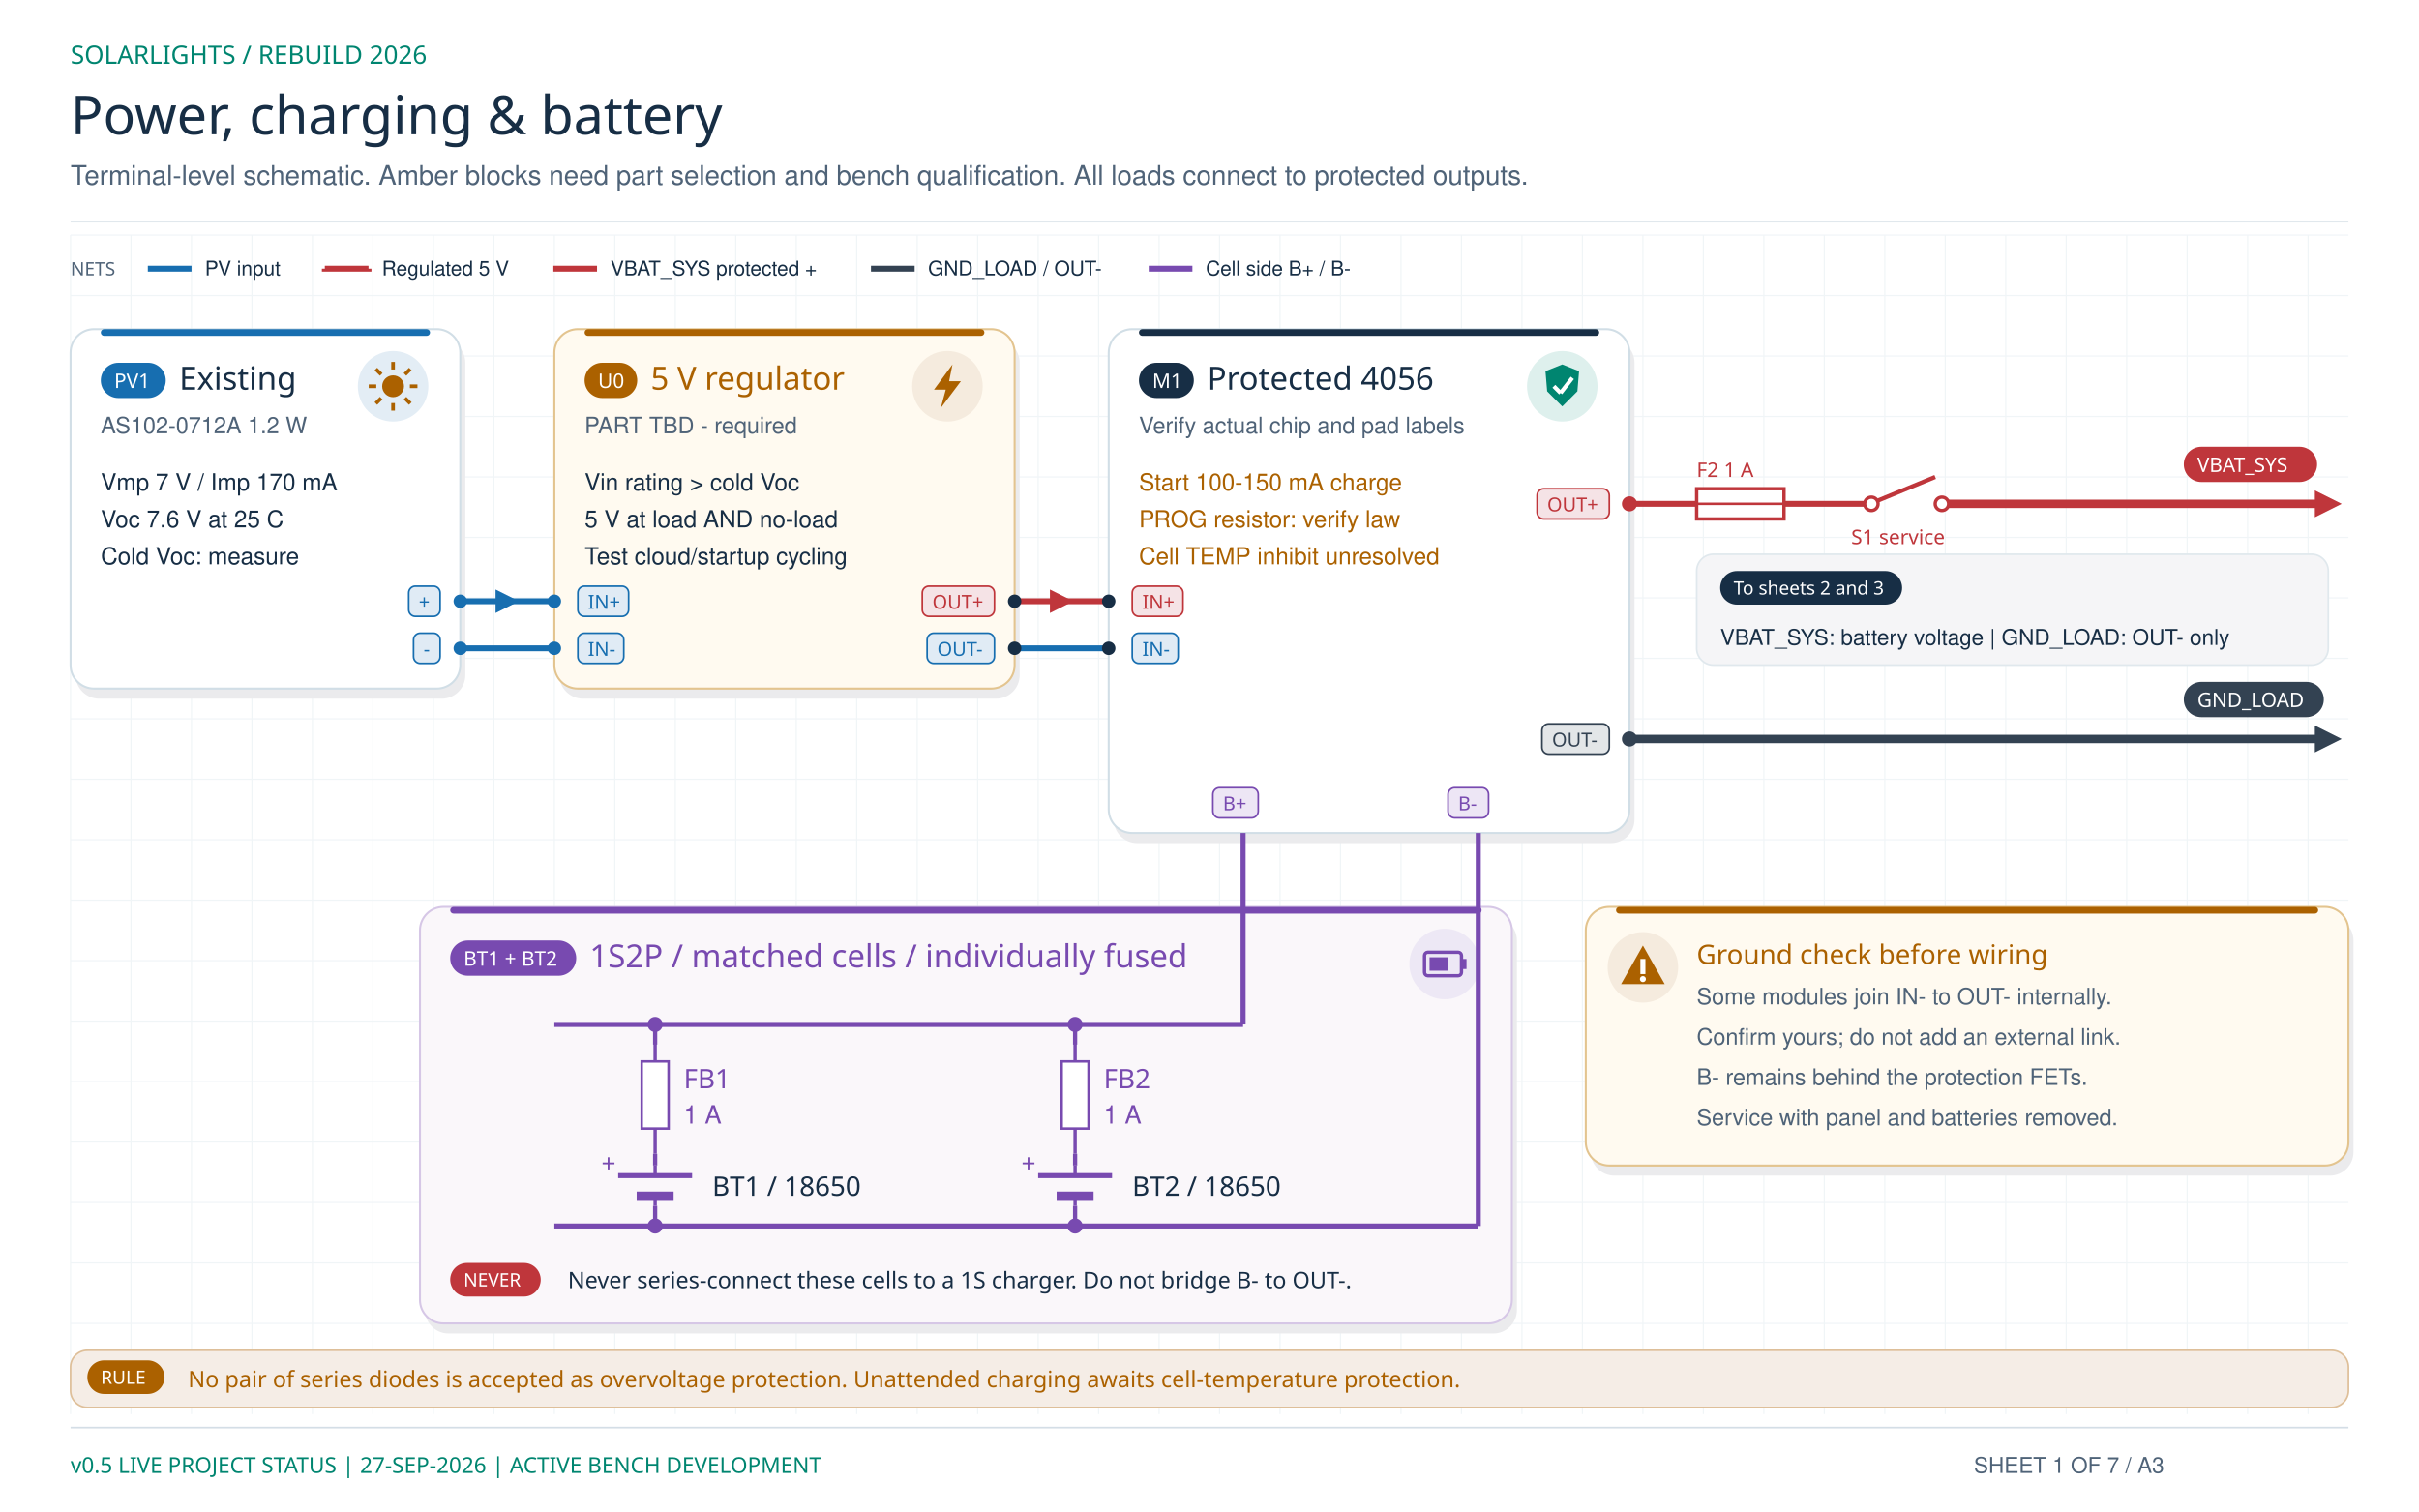
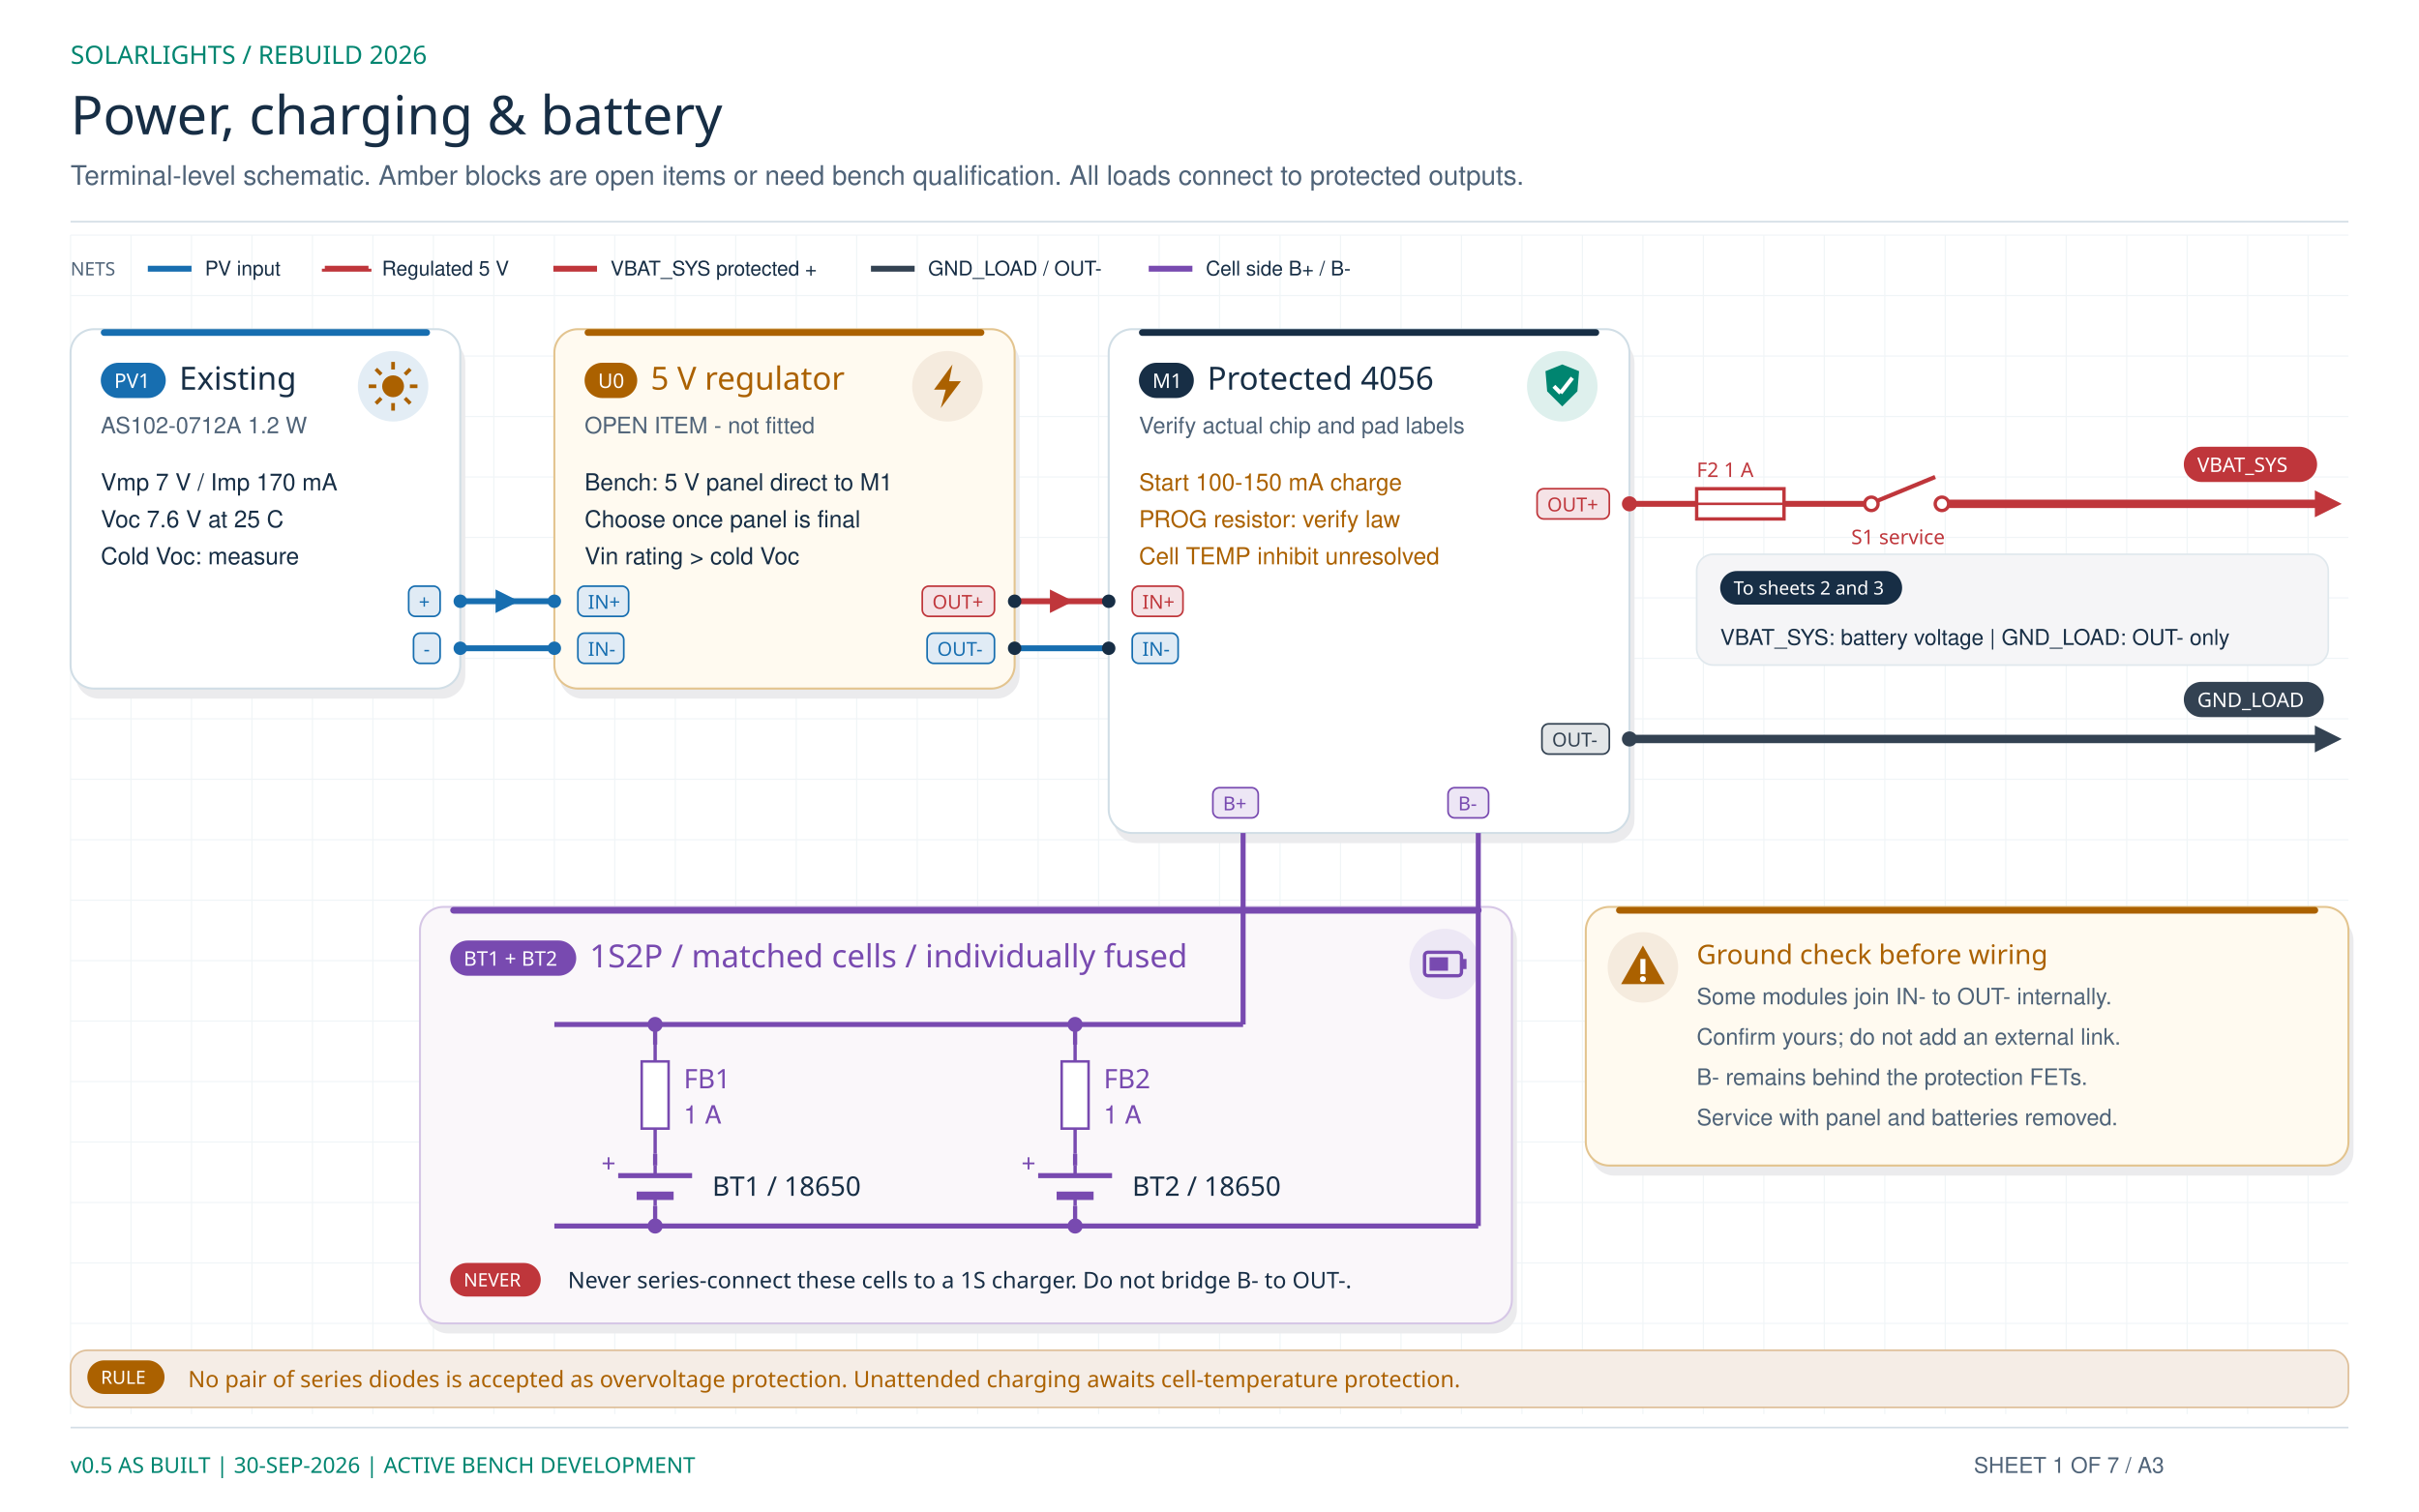
<svg xmlns="http://www.w3.org/2000/svg" width="1440" height="900" preserveAspectRatio="xMinYMin meet" viewBox="0 0 1440 900" version="1.0" fill-rule="evenodd">
  <clipPath id="clip">
    <rect x="0" y="0" width="1440" height="900" />
  </clipPath>
  <g id="group" transform="scale(1,-1) translate(0,-900)" style="clip-path: url(#clip)">
    <g transform="">
      <rect x="0" y="0" width="1440" height="900" style="stroke: rgb(100%,100%,100%); stroke-linecap: butt; stroke-width: 1.5; fill: rgb(100%,100%,100%); fill-rule: evenodd;" />
      <text x="42" y="862" style="font-family: Helvetica-Bold; font-size: 15px;fill: rgb(0%,52%,44%); stroke:none;" transform="translate(0,1724) scale(1,-1)">SOLARLIGHTS / REBUILD 2026</text>
      <text x="42" y="820" style="font-family: Helvetica-Bold; font-size: 32px;fill: rgb(9%,18%,27%); stroke:none;" transform="translate(0,1640) scale(1,-1)">Power, charging &amp; battery</text>
-       <text x="42" y="790" style="font-family: Helvetica; font-size: 16px;fill: rgb(31%,39%,47%); stroke:none;" transform="translate(0,1580) scale(1,-1)">Terminal-level schematic. Amber blocks need part selection and bench qualification. All loads connect to protected outputs.</text>
+       <text x="42" y="790" style="font-family: Helvetica; font-size: 16px;fill: rgb(31%,39%,47%); stroke:none;" transform="translate(0,1580) scale(1,-1)">Terminal-level schematic. Amber blocks are open items or need bench qualification. All loads connect to protected outputs.</text>
      <path d="M 42,768 L 1398,768 Z" style="stroke: rgb(83%,87%,90%); stroke-linecap: butt; stroke-width: 1;" />
      <path d="M 42,50 L 1398,50 Z" style="stroke: rgb(83%,87%,90%); stroke-linecap: butt; stroke-width: 1;" />
-       <text x="42" y="23" style="font-family: Helvetica-Bold; font-size: 13px;fill: rgb(0%,52%,44%); stroke:none;" transform="translate(0,46) scale(1,-1)">v0.5 LIVE PROJECT STATUS  |  27-SEP-2026  |  ACTIVE BENCH DEVELOPMENT</text>
+       <text x="42" y="23" style="font-family: Helvetica-Bold; font-size: 13px;fill: rgb(0%,52%,44%); stroke:none;" transform="translate(0,46) scale(1,-1)">v0.5 AS BUILT  |  30-SEP-2026  |  ACTIVE BENCH DEVELOPMENT</text>
      <text x="1175" y="23" style="font-family: Helvetica; font-size: 13px;fill: rgb(31%,39%,47%); stroke:none;" transform="translate(0,46) scale(1,-1)">SHEET 1 OF 7 / A3</text>
      <path d="M 42,760 L 42,58 Z" style="stroke: rgb(94%,96%,97%); stroke-linecap: butt; stroke-width: 0.7;" />
      <path d="M 78,760 L 78,58 Z" style="stroke: rgb(94%,96%,97%); stroke-linecap: butt; stroke-width: 0.7;" />
      <path d="M 114,760 L 114,58 Z" style="stroke: rgb(94%,96%,97%); stroke-linecap: butt; stroke-width: 0.7;" />
      <path d="M 150,760 L 150,58 Z" style="stroke: rgb(94%,96%,97%); stroke-linecap: butt; stroke-width: 0.7;" />
      <path d="M 186,760 L 186,58 Z" style="stroke: rgb(94%,96%,97%); stroke-linecap: butt; stroke-width: 0.7;" />
      <path d="M 222,760 L 222,58 Z" style="stroke: rgb(94%,96%,97%); stroke-linecap: butt; stroke-width: 0.7;" />
      <path d="M 258,760 L 258,58 Z" style="stroke: rgb(94%,96%,97%); stroke-linecap: butt; stroke-width: 0.7;" />
      <path d="M 294,760 L 294,58 Z" style="stroke: rgb(94%,96%,97%); stroke-linecap: butt; stroke-width: 0.7;" />
      <path d="M 330,760 L 330,58 Z" style="stroke: rgb(94%,96%,97%); stroke-linecap: butt; stroke-width: 0.7;" />
      <path d="M 366,760 L 366,58 Z" style="stroke: rgb(94%,96%,97%); stroke-linecap: butt; stroke-width: 0.7;" />
      <path d="M 402,760 L 402,58 Z" style="stroke: rgb(94%,96%,97%); stroke-linecap: butt; stroke-width: 0.7;" />
      <path d="M 438,760 L 438,58 Z" style="stroke: rgb(94%,96%,97%); stroke-linecap: butt; stroke-width: 0.7;" />
      <path d="M 474,760 L 474,58 Z" style="stroke: rgb(94%,96%,97%); stroke-linecap: butt; stroke-width: 0.7;" />
      <path d="M 510,760 L 510,58 Z" style="stroke: rgb(94%,96%,97%); stroke-linecap: butt; stroke-width: 0.7;" />
      <path d="M 546,760 L 546,58 Z" style="stroke: rgb(94%,96%,97%); stroke-linecap: butt; stroke-width: 0.7;" />
      <path d="M 582,760 L 582,58 Z" style="stroke: rgb(94%,96%,97%); stroke-linecap: butt; stroke-width: 0.7;" />
      <path d="M 618,760 L 618,58 Z" style="stroke: rgb(94%,96%,97%); stroke-linecap: butt; stroke-width: 0.7;" />
      <path d="M 654,760 L 654,58 Z" style="stroke: rgb(94%,96%,97%); stroke-linecap: butt; stroke-width: 0.7;" />
      <path d="M 690,760 L 690,58 Z" style="stroke: rgb(94%,96%,97%); stroke-linecap: butt; stroke-width: 0.7;" />
      <path d="M 726,760 L 726,58 Z" style="stroke: rgb(94%,96%,97%); stroke-linecap: butt; stroke-width: 0.7;" />
      <path d="M 762,760 L 762,58 Z" style="stroke: rgb(94%,96%,97%); stroke-linecap: butt; stroke-width: 0.7;" />
      <path d="M 798,760 L 798,58 Z" style="stroke: rgb(94%,96%,97%); stroke-linecap: butt; stroke-width: 0.7;" />
      <path d="M 834,760 L 834,58 Z" style="stroke: rgb(94%,96%,97%); stroke-linecap: butt; stroke-width: 0.7;" />
      <path d="M 870,760 L 870,58 Z" style="stroke: rgb(94%,96%,97%); stroke-linecap: butt; stroke-width: 0.7;" />
      <path d="M 906,760 L 906,58 Z" style="stroke: rgb(94%,96%,97%); stroke-linecap: butt; stroke-width: 0.7;" />
      <path d="M 942,760 L 942,58 Z" style="stroke: rgb(94%,96%,97%); stroke-linecap: butt; stroke-width: 0.7;" />
      <path d="M 978,760 L 978,58 Z" style="stroke: rgb(94%,96%,97%); stroke-linecap: butt; stroke-width: 0.7;" />
      <path d="M 1014,760 L 1014,58 Z" style="stroke: rgb(94%,96%,97%); stroke-linecap: butt; stroke-width: 0.7;" />
      <path d="M 1050,760 L 1050,58 Z" style="stroke: rgb(94%,96%,97%); stroke-linecap: butt; stroke-width: 0.7;" />
      <path d="M 1086,760 L 1086,58 Z" style="stroke: rgb(94%,96%,97%); stroke-linecap: butt; stroke-width: 0.7;" />
      <path d="M 1122,760 L 1122,58 Z" style="stroke: rgb(94%,96%,97%); stroke-linecap: butt; stroke-width: 0.7;" />
      <path d="M 1158,760 L 1158,58 Z" style="stroke: rgb(94%,96%,97%); stroke-linecap: butt; stroke-width: 0.7;" />
      <path d="M 1194,760 L 1194,58 Z" style="stroke: rgb(94%,96%,97%); stroke-linecap: butt; stroke-width: 0.7;" />
      <path d="M 1230,760 L 1230,58 Z" style="stroke: rgb(94%,96%,97%); stroke-linecap: butt; stroke-width: 0.7;" />
      <path d="M 1266,760 L 1266,58 Z" style="stroke: rgb(94%,96%,97%); stroke-linecap: butt; stroke-width: 0.7;" />
      <path d="M 1302,760 L 1302,58 Z" style="stroke: rgb(94%,96%,97%); stroke-linecap: butt; stroke-width: 0.7;" />
      <path d="M 1338,760 L 1338,58 Z" style="stroke: rgb(94%,96%,97%); stroke-linecap: butt; stroke-width: 0.7;" />
      <path d="M 1374,760 L 1374,58 Z" style="stroke: rgb(94%,96%,97%); stroke-linecap: butt; stroke-width: 0.7;" />
      <path d="M 42,760 L 1398,760 Z" style="stroke: rgb(94%,96%,97%); stroke-linecap: butt; stroke-width: 0.7;" />
      <path d="M 42,724 L 1398,724 Z" style="stroke: rgb(94%,96%,97%); stroke-linecap: butt; stroke-width: 0.7;" />
      <path d="M 42,688 L 1398,688 Z" style="stroke: rgb(94%,96%,97%); stroke-linecap: butt; stroke-width: 0.7;" />
      <path d="M 42,652 L 1398,652 Z" style="stroke: rgb(94%,96%,97%); stroke-linecap: butt; stroke-width: 0.7;" />
      <path d="M 42,616 L 1398,616 Z" style="stroke: rgb(94%,96%,97%); stroke-linecap: butt; stroke-width: 0.7;" />
      <path d="M 42,580 L 1398,580 Z" style="stroke: rgb(94%,96%,97%); stroke-linecap: butt; stroke-width: 0.7;" />
      <path d="M 42,544 L 1398,544 Z" style="stroke: rgb(94%,96%,97%); stroke-linecap: butt; stroke-width: 0.7;" />
      <path d="M 42,508 L 1398,508 Z" style="stroke: rgb(94%,96%,97%); stroke-linecap: butt; stroke-width: 0.7;" />
      <path d="M 42,472 L 1398,472 Z" style="stroke: rgb(94%,96%,97%); stroke-linecap: butt; stroke-width: 0.7;" />
      <path d="M 42,436 L 1398,436 Z" style="stroke: rgb(94%,96%,97%); stroke-linecap: butt; stroke-width: 0.7;" />
      <path d="M 42,400 L 1398,400 Z" style="stroke: rgb(94%,96%,97%); stroke-linecap: butt; stroke-width: 0.7;" />
      <path d="M 42,364 L 1398,364 Z" style="stroke: rgb(94%,96%,97%); stroke-linecap: butt; stroke-width: 0.7;" />
      <path d="M 42,328 L 1398,328 Z" style="stroke: rgb(94%,96%,97%); stroke-linecap: butt; stroke-width: 0.7;" />
      <path d="M 42,292 L 1398,292 Z" style="stroke: rgb(94%,96%,97%); stroke-linecap: butt; stroke-width: 0.7;" />
      <path d="M 42,256 L 1398,256 Z" style="stroke: rgb(94%,96%,97%); stroke-linecap: butt; stroke-width: 0.7;" />
      <path d="M 42,220 L 1398,220 Z" style="stroke: rgb(94%,96%,97%); stroke-linecap: butt; stroke-width: 0.7;" />
      <path d="M 42,184 L 1398,184 Z" style="stroke: rgb(94%,96%,97%); stroke-linecap: butt; stroke-width: 0.7;" />
      <path d="M 42,148 L 1398,148 Z" style="stroke: rgb(94%,96%,97%); stroke-linecap: butt; stroke-width: 0.7;" />
      <path d="M 42,112 L 1398,112 Z" style="stroke: rgb(94%,96%,97%); stroke-linecap: butt; stroke-width: 0.7;" />
      <path d="M 42,76 L 1398,76 Z" style="stroke: rgb(94%,96%,97%); stroke-linecap: butt; stroke-width: 0.7;" />
      <text x="42" y="736" style="font-family: Helvetica-Bold; font-size: 11px;fill: rgb(31%,39%,47%); stroke:none;" transform="translate(0,1472) scale(1,-1)">NETS</text>
      <path d="M 88,740 L 114,740 Z" style="stroke: rgb(9%,43%,69%); stroke-linecap: butt; stroke-width: 3.5;" />
      <text x="122" y="736" style="font-family: Helvetica; font-size: 12px;fill: rgb(9%,18%,27%); stroke:none;" transform="translate(0,1472) scale(1,-1)">PV input</text>
      <path d="M 193.36,740 L 219.36,740 Z" style="stroke: rgb(75%,21%,23%); stroke-linecap: butt; stroke-width: 3.5; stroke-dasharray: 6, 4;" />
      <text x="227.36" y="736" style="font-family: Helvetica; font-size: 12px;fill: rgb(9%,18%,27%); stroke:none;" transform="translate(0,1472) scale(1,-1)">Regulated 5 V</text>
      <path d="M 329.404,740 L 355.404,740 Z" style="stroke: rgb(75%,21%,23%); stroke-linecap: butt; stroke-width: 3.5;" />
      <text x="363.404" y="736" style="font-family: Helvetica; font-size: 12px;fill: rgb(9%,18%,27%); stroke:none;" transform="translate(0,1472) scale(1,-1)">VBAT_SYS  protected +</text>
      <path d="M 518.476,740 L 544.476,740 Z" style="stroke: rgb(20%,26%,32%); stroke-linecap: butt; stroke-width: 3.5;" />
      <text x="552.476" y="736" style="font-family: Helvetica; font-size: 12px;fill: rgb(9%,18%,27%); stroke:none;" transform="translate(0,1472) scale(1,-1)">GND_LOAD / OUT-</text>
      <path d="M 683.824,740 L 709.824,740 Z" style="stroke: rgb(47%,29%,69%); stroke-linecap: butt; stroke-width: 3.5;" />
      <text x="717.824" y="736" style="font-family: Helvetica; font-size: 12px;fill: rgb(9%,18%,27%); stroke:none;" transform="translate(0,1472) scale(1,-1)">Cell side  B+ / B-</text>
      <rect x="45" y="484" width="232" height="214" rx="14" ry="14" style="stroke: none; stroke-linecap: butt; stroke-width: 2; fill: rgb(92%,92%,93%); fill-rule: evenodd;" />
      <rect x="42" y="490" width="232" height="214" rx="14" ry="14" style="stroke: rgb(82%,87%,90%); stroke-linecap: butt; stroke-width: 1.2; fill: rgb(100%,100%,100%); fill-rule: evenodd;" />
      <rect x="60" y="700" width="196" height="4" rx="2" ry="2" style="stroke: none; stroke-linecap: butt; stroke-width: 2; fill: rgb(9%,43%,69%); fill-rule: evenodd;" />
      <rect x="60" y="663" width="38.68" height="21" rx="10.5" ry="10.5" style="stroke: none; stroke-linecap: butt; stroke-width: 2; fill: rgb(9%,43%,69%); fill-rule: evenodd;" />
      <text x="68" y="669" style="font-family: Helvetica-Bold; font-size: 12px;fill: rgb(100%,100%,100%); stroke:none;" transform="translate(0,1338) scale(1,-1)">PV1</text>
      <text x="106.68" y="668" style="font-family: Helvetica-Bold; font-size: 19px;fill: rgb(9%,18%,27%); stroke:none;" transform="translate(0,1336) scale(1,-1)">Existing</text>
      <text x="60" y="642" style="font-family: Helvetica; font-size: 13.5px;fill: rgb(31%,39%,47%); stroke:none;" transform="translate(0,1284) scale(1,-1)">AS102-0712A 1.2 W</text>
      <circle cx="234" cy="670" r="21" style="stroke: none; stroke-linecap: butt; stroke-width: 1.5; fill: rgb(89%,93%,96%); fill-rule: evenodd;" />
      <circle cx="234" cy="670" r="6.5" style="stroke: none; stroke-linecap: butt; stroke-width: 1.5; fill: rgb(67%,38%,0%); fill-rule: evenodd;" />
      <path d="M 244,670 L 248.5,670 Z" style="stroke: rgb(67%,38%,0%); stroke-linecap: butt; stroke-width: 2.2;" />
      <path d="M 241.071,662.929 L 244.253,659.747 Z" style="stroke: rgb(67%,38%,0%); stroke-linecap: butt; stroke-width: 2.2;" />
      <path d="M 234,660 L 234,655.5 Z" style="stroke: rgb(67%,38%,0%); stroke-linecap: butt; stroke-width: 2.2;" />
      <path d="M 226.929,662.929 L 223.747,659.747 Z" style="stroke: rgb(67%,38%,0%); stroke-linecap: butt; stroke-width: 2.2;" />
      <path d="M 224,670 L 219.5,670 Z" style="stroke: rgb(67%,38%,0%); stroke-linecap: butt; stroke-width: 2.2;" />
      <path d="M 226.929,677.071 L 223.747,680.253 Z" style="stroke: rgb(67%,38%,0%); stroke-linecap: butt; stroke-width: 2.2;" />
      <path d="M 234,680 L 234,684.5 Z" style="stroke: rgb(67%,38%,0%); stroke-linecap: butt; stroke-width: 2.2;" />
      <path d="M 241.071,677.071 L 244.253,680.253 Z" style="stroke: rgb(67%,38%,0%); stroke-linecap: butt; stroke-width: 2.2;" />
      <text x="60" y="608" style="font-family: Helvetica; font-size: 14px;fill: rgb(9%,18%,27%); stroke:none;" transform="translate(0,1216) scale(1,-1)">Vmp 7 V / Imp 170 mA</text>
      <text x="60" y="586" style="font-family: Helvetica; font-size: 14px;fill: rgb(9%,18%,27%); stroke:none;" transform="translate(0,1172) scale(1,-1)">Voc 7.6 V at 25 C</text>
      <text x="60" y="564" style="font-family: Helvetica; font-size: 14px;fill: rgb(9%,18%,27%); stroke:none;" transform="translate(0,1128) scale(1,-1)">Cold Voc: measure</text>
      <rect x="243.284" y="533" width="18.716" height="18" rx="4" ry="4" style="stroke: rgb(9%,43%,69%); stroke-linecap: butt; stroke-width: 1; fill: rgb(88%,92%,96%); fill-rule: evenodd;" />
      <text x="249.284" y="537.5" style="font-family: Helvetica-Bold; font-size: 11.5px;fill: rgb(9%,43%,69%); stroke:none;" transform="translate(0,1075) scale(1,-1)">+</text>
      <rect x="246.171" y="505" width="15.829" height="18" rx="4" ry="4" style="stroke: rgb(9%,43%,69%); stroke-linecap: butt; stroke-width: 1; fill: rgb(88%,92%,96%); fill-rule: evenodd;" />
      <text x="252.171" y="509.5" style="font-family: Helvetica-Bold; font-size: 11.5px;fill: rgb(9%,43%,69%); stroke:none;" transform="translate(0,1019) scale(1,-1)">-</text>
      <rect x="333" y="484" width="274" height="214" rx="14" ry="14" style="stroke: none; stroke-linecap: butt; stroke-width: 2; fill: rgb(92%,92%,93%); fill-rule: evenodd;" />
      <rect x="330" y="490" width="274" height="214" rx="14" ry="14" style="stroke: rgb(89%,77%,56%); stroke-linecap: butt; stroke-width: 1.2; fill: rgb(100%,98%,94%); fill-rule: evenodd;" />
      <rect x="348" y="700" width="238" height="4" rx="2" ry="2" style="stroke: none; stroke-linecap: butt; stroke-width: 2; fill: rgb(67%,38%,0%); fill-rule: evenodd;" />
      <rect x="348" y="663" width="31.336" height="21" rx="10.5" ry="10.5" style="stroke: none; stroke-linecap: butt; stroke-width: 2; fill: rgb(67%,38%,0%); fill-rule: evenodd;" />
      <text x="356" y="669" style="font-family: Helvetica-Bold; font-size: 12px;fill: rgb(100%,100%,100%); stroke:none;" transform="translate(0,1338) scale(1,-1)">U0</text>
      <text x="387.336" y="668" style="font-family: Helvetica-Bold; font-size: 19px;fill: rgb(67%,38%,0%); stroke:none;" transform="translate(0,1336) scale(1,-1)">5 V regulator</text>
-       <text x="348" y="642" style="font-family: Helvetica; font-size: 13.5px;fill: rgb(31%,39%,47%); stroke:none;" transform="translate(0,1284) scale(1,-1)">PART TBD - required</text>
+       <text x="348" y="642" style="font-family: Helvetica; font-size: 13.5px;fill: rgb(31%,39%,47%); stroke:none;" transform="translate(0,1284) scale(1,-1)">OPEN ITEM - not fitted</text>
      <circle cx="564" cy="670" r="21" style="stroke: none; stroke-linecap: butt; stroke-width: 1.5; fill: rgb(96%,92%,87%); fill-rule: evenodd;" />
      <polygon points="567 683, 556 668, 563 668, 560 657, 572 673, 565 673" style="stroke: none; stroke-linecap: butt; stroke-width: 1.5; fill: rgb(67%,38%,0%); fill-rule: evenodd;" />
-       <text x="348" y="608" style="font-family: Helvetica; font-size: 14px;fill: rgb(9%,18%,27%); stroke:none;" transform="translate(0,1216) scale(1,-1)">Vin rating &gt; cold Voc</text>
-       <text x="348" y="586" style="font-family: Helvetica; font-size: 14px;fill: rgb(9%,18%,27%); stroke:none;" transform="translate(0,1172) scale(1,-1)">5 V at load AND no-load</text>
-       <text x="348" y="564" style="font-family: Helvetica; font-size: 14px;fill: rgb(9%,18%,27%); stroke:none;" transform="translate(0,1128) scale(1,-1)">Test cloud/startup cycling</text>
+       <text x="348" y="608" style="font-family: Helvetica; font-size: 14px;fill: rgb(9%,18%,27%); stroke:none;" transform="translate(0,1216) scale(1,-1)">Bench: 5 V panel direct to M1</text>
+       <text x="348" y="586" style="font-family: Helvetica; font-size: 14px;fill: rgb(9%,18%,27%); stroke:none;" transform="translate(0,1172) scale(1,-1)">Choose once panel is final</text>
+       <text x="348" y="564" style="font-family: Helvetica; font-size: 14px;fill: rgb(9%,18%,27%); stroke:none;" transform="translate(0,1128) scale(1,-1)">Vin rating &gt; cold Voc</text>
      <rect x="344" y="533" width="30.216" height="18" rx="4" ry="4" style="stroke: rgb(9%,43%,69%); stroke-linecap: butt; stroke-width: 1; fill: rgb(88%,92%,96%); fill-rule: evenodd;" />
      <text x="350" y="537.5" style="font-family: Helvetica-Bold; font-size: 11.5px;fill: rgb(9%,43%,69%); stroke:none;" transform="translate(0,1075) scale(1,-1)">IN+</text>
      <rect x="344" y="505" width="27.329" height="18" rx="4" ry="4" style="stroke: rgb(9%,43%,69%); stroke-linecap: butt; stroke-width: 1; fill: rgb(88%,92%,96%); fill-rule: evenodd;" />
      <text x="350" y="509.5" style="font-family: Helvetica-Bold; font-size: 11.5px;fill: rgb(9%,43%,69%); stroke:none;" transform="translate(0,1019) scale(1,-1)">IN-</text>
      <rect x="549.008" y="533" width="42.992" height="18" rx="4" ry="4" style="stroke: rgb(75%,21%,23%); stroke-linecap: butt; stroke-width: 1; fill: rgb(96%,89%,90%); fill-rule: evenodd;" />
      <text x="555.008" y="537.5" style="font-family: Helvetica-Bold; font-size: 11.5px;fill: rgb(75%,21%,23%); stroke:none;" transform="translate(0,1075) scale(1,-1)">OUT+</text>
      <rect x="551.894" y="505" width="40.106" height="18" rx="4" ry="4" style="stroke: rgb(9%,43%,69%); stroke-linecap: butt; stroke-width: 1; fill: rgb(88%,92%,96%); fill-rule: evenodd;" />
      <text x="557.894" y="509.5" style="font-family: Helvetica-Bold; font-size: 11.5px;fill: rgb(9%,43%,69%); stroke:none;" transform="translate(0,1019) scale(1,-1)">OUT-</text>
      <rect x="663" y="398" width="310" height="300" rx="14" ry="14" style="stroke: none; stroke-linecap: butt; stroke-width: 2; fill: rgb(92%,92%,93%); fill-rule: evenodd;" />
      <rect x="660" y="404" width="310" height="300" rx="14" ry="14" style="stroke: rgb(82%,87%,90%); stroke-linecap: butt; stroke-width: 1.2; fill: rgb(100%,100%,100%); fill-rule: evenodd;" />
      <rect x="678" y="700" width="274" height="4" rx="2" ry="2" style="stroke: none; stroke-linecap: butt; stroke-width: 2; fill: rgb(9%,18%,27%); fill-rule: evenodd;" />
      <rect x="678" y="663" width="32.668" height="21" rx="10.5" ry="10.5" style="stroke: none; stroke-linecap: butt; stroke-width: 2; fill: rgb(9%,18%,27%); fill-rule: evenodd;" />
      <text x="686" y="669" style="font-family: Helvetica-Bold; font-size: 12px;fill: rgb(100%,100%,100%); stroke:none;" transform="translate(0,1338) scale(1,-1)">M1</text>
      <text x="718.668" y="668" style="font-family: Helvetica-Bold; font-size: 19px;fill: rgb(9%,18%,27%); stroke:none;" transform="translate(0,1336) scale(1,-1)">Protected 4056</text>
      <text x="678" y="642" style="font-family: Helvetica; font-size: 13.5px;fill: rgb(31%,39%,47%); stroke:none;" transform="translate(0,1284) scale(1,-1)">Verify actual chip and pad labels</text>
      <circle cx="930" cy="670" r="21" style="stroke: none; stroke-linecap: butt; stroke-width: 1.5; fill: rgb(87%,94%,93%); fill-rule: evenodd;" />
      <polygon points="930 683, 940 679, 939 667, 930 658, 921 667, 920 679" style="stroke: none; stroke-linecap: butt; stroke-width: 1.5; fill: rgb(0%,52%,44%); fill-rule: evenodd;" />
      <path d="M 925,670 L 929,666 Z" style="stroke: rgb(100%,100%,100%); stroke-linecap: butt; stroke-width: 2.4;" />
      <path d="M 929,666 L 936,675 Z" style="stroke: rgb(100%,100%,100%); stroke-linecap: butt; stroke-width: 2.4;" />
      <text x="678" y="608" style="font-family: Helvetica; font-size: 14px;fill: rgb(67%,38%,0%); stroke:none;" transform="translate(0,1216) scale(1,-1)">Start 100-150 mA charge</text>
      <text x="678" y="586" style="font-family: Helvetica; font-size: 14px;fill: rgb(67%,38%,0%); stroke:none;" transform="translate(0,1172) scale(1,-1)">PROG resistor: verify law</text>
      <text x="678" y="564" style="font-family: Helvetica; font-size: 14px;fill: rgb(67%,38%,0%); stroke:none;" transform="translate(0,1128) scale(1,-1)">Cell TEMP inhibit unresolved</text>
      <rect x="674" y="533" width="30.216" height="18" rx="4" ry="4" style="stroke: rgb(75%,21%,23%); stroke-linecap: butt; stroke-width: 1; fill: rgb(96%,89%,90%); fill-rule: evenodd;" />
      <text x="680" y="537.5" style="font-family: Helvetica-Bold; font-size: 11.5px;fill: rgb(75%,21%,23%); stroke:none;" transform="translate(0,1075) scale(1,-1)">IN+</text>
      <rect x="674" y="505" width="27.33" height="18" rx="4" ry="4" style="stroke: rgb(9%,43%,69%); stroke-linecap: butt; stroke-width: 1; fill: rgb(88%,92%,96%); fill-rule: evenodd;" />
      <text x="680" y="509.5" style="font-family: Helvetica-Bold; font-size: 11.5px;fill: rgb(9%,43%,69%); stroke:none;" transform="translate(0,1019) scale(1,-1)">IN-</text>
      <rect x="915.008" y="591" width="42.992" height="18" rx="4" ry="4" style="stroke: rgb(75%,21%,23%); stroke-linecap: butt; stroke-width: 1; fill: rgb(96%,89%,90%); fill-rule: evenodd;" />
      <text x="921.008" y="595.5" style="font-family: Helvetica-Bold; font-size: 11.5px;fill: rgb(75%,21%,23%); stroke:none;" transform="translate(0,1191) scale(1,-1)">OUT+</text>
      <rect x="917.894" y="451" width="40.106" height="18" rx="4" ry="4" style="stroke: rgb(20%,26%,32%); stroke-linecap: butt; stroke-width: 1; fill: rgb(89%,90%,91%); fill-rule: evenodd;" />
      <text x="923.894" y="455.5" style="font-family: Helvetica-Bold; font-size: 11.5px;fill: rgb(20%,26%,32%); stroke:none;" transform="translate(0,911) scale(1,-1)">OUT-</text>
      <rect x="722" y="413" width="27.019" height="18" rx="4" ry="4" style="stroke: rgb(47%,29%,69%); stroke-linecap: butt; stroke-width: 1; fill: rgb(93%,90%,96%); fill-rule: evenodd;" />
      <text x="728" y="417.5" style="font-family: Helvetica-Bold; font-size: 11.5px;fill: rgb(47%,29%,69%); stroke:none;" transform="translate(0,835) scale(1,-1)">B+</text>
      <rect x="862" y="413" width="24.133" height="18" rx="4" ry="4" style="stroke: rgb(47%,29%,69%); stroke-linecap: butt; stroke-width: 1; fill: rgb(93%,90%,96%); fill-rule: evenodd;" />
      <text x="868" y="417.5" style="font-family: Helvetica-Bold; font-size: 11.5px;fill: rgb(47%,29%,69%); stroke:none;" transform="translate(0,835) scale(1,-1)">B-</text>
      <path d="M 274,542 L 330,542 Z" style="stroke: rgb(9%,43%,69%); stroke-linecap: butt; stroke-width: 3.5;" />
      <circle cx="274" cy="542" r="4" style="stroke: none; stroke-linecap: butt; stroke-width: 1.5; fill: rgb(9%,43%,69%); fill-rule: evenodd;" />
      <circle cx="330" cy="542" r="4" style="stroke: none; stroke-linecap: butt; stroke-width: 1.5; fill: rgb(9%,43%,69%); fill-rule: evenodd;" />
      <path d="M 274,514 L 330,514 Z" style="stroke: rgb(9%,43%,69%); stroke-linecap: butt; stroke-width: 3.5;" />
      <circle cx="274" cy="514" r="4" style="stroke: none; stroke-linecap: butt; stroke-width: 1.5; fill: rgb(9%,43%,69%); fill-rule: evenodd;" />
      <circle cx="330" cy="514" r="4" style="stroke: none; stroke-linecap: butt; stroke-width: 1.5; fill: rgb(9%,43%,69%); fill-rule: evenodd;" />
      <polygon points="309 542, 295 549, 295 535" style="stroke: none; stroke-linecap: butt; stroke-width: 1.5; fill: rgb(9%,43%,69%); fill-rule: evenodd;" />
      <path d="M 604,542 L 660,542 Z" style="stroke: rgb(75%,21%,23%); stroke-linecap: butt; stroke-width: 3.5; stroke-dasharray: 6, 4;" />
      <polygon points="639 542, 625 549, 625 535" style="stroke: none; stroke-linecap: butt; stroke-width: 1.5; fill: rgb(75%,21%,23%); fill-rule: evenodd;" />
      <path d="M 604,514 L 660,514 Z" style="stroke: rgb(9%,43%,69%); stroke-linecap: butt; stroke-width: 3.5;" />
      <circle cx="604" cy="542" r="4" style="stroke: none; stroke-linecap: butt; stroke-width: 1.5; fill: rgb(9%,18%,27%); fill-rule: evenodd;" />
      <circle cx="660" cy="542" r="4" style="stroke: none; stroke-linecap: butt; stroke-width: 1.5; fill: rgb(9%,18%,27%); fill-rule: evenodd;" />
      <circle cx="604" cy="514" r="4" style="stroke: none; stroke-linecap: butt; stroke-width: 1.5; fill: rgb(9%,18%,27%); fill-rule: evenodd;" />
      <circle cx="660" cy="514" r="4" style="stroke: none; stroke-linecap: butt; stroke-width: 1.5; fill: rgb(9%,18%,27%); fill-rule: evenodd;" />
      <path d="M 970,600 L 1010,600 Z" style="stroke: rgb(75%,21%,23%); stroke-linecap: butt; stroke-width: 3.5;" />
      <rect x="1010" y="591" width="52" height="18" style="stroke: rgb(75%,21%,23%); stroke-linecap: butt; stroke-width: 2; fill: rgb(100%,100%,100%); fill-rule: evenodd;" />
      <path d="M 1010,600 L 1062,600 Z" style="stroke: rgb(75%,21%,23%); stroke-linecap: butt; stroke-width: 1.5;" />
      <text x="1010" y="616" style="font-family: Helvetica-Bold; font-size: 12px;fill: rgb(75%,21%,23%); stroke:none;" transform="translate(0,1232) scale(1,-1)">F2  1 A</text>
      <path d="M 1062,600 L 1110,600 Z" style="stroke: rgb(75%,21%,23%); stroke-linecap: butt; stroke-width: 3.5;" />
      <circle cx="1114" cy="600" r="4" style="stroke: rgb(75%,21%,23%); stroke-linecap: butt; stroke-width: 2; fill: rgb(100%,100%,100%); fill-rule: evenodd;" />
      <path d="M 1118,602 L 1152,616 Z" style="stroke: rgb(75%,21%,23%); stroke-linecap: butt; stroke-width: 2.5;" />
      <circle cx="1156" cy="600" r="4" style="stroke: rgb(75%,21%,23%); stroke-linecap: butt; stroke-width: 2; fill: rgb(100%,100%,100%); fill-rule: evenodd;" />
      <text x="1102" y="576" style="font-family: Helvetica-Bold; font-size: 12px;fill: rgb(75%,21%,23%); stroke:none;" transform="translate(0,1152) scale(1,-1)">S1 service</text>
      <path d="M 1160,600 L 1386,600 Z" style="stroke: rgb(75%,21%,23%); stroke-linecap: butt; stroke-width: 5;" />
      <polygon points="1394 600, 1378 608, 1378 592" style="stroke: none; stroke-linecap: butt; stroke-width: 1.5; fill: rgb(75%,21%,23%); fill-rule: evenodd;" />
      <rect x="1300" y="613" width="79.348" height="21" rx="10.5" ry="10.5" style="stroke: none; stroke-linecap: butt; stroke-width: 2; fill: rgb(75%,21%,23%); fill-rule: evenodd;" />
      <text x="1308" y="619" style="font-family: Helvetica-Bold; font-size: 12px;fill: rgb(100%,100%,100%); stroke:none;" transform="translate(0,1238) scale(1,-1)">VBAT_SYS</text>
      <path d="M 970,460 L 1386,460 Z" style="stroke: rgb(20%,26%,32%); stroke-linecap: butt; stroke-width: 5;" />
      <polygon points="1394 460, 1378 468, 1378 452" style="stroke: none; stroke-linecap: butt; stroke-width: 1.5; fill: rgb(20%,26%,32%); fill-rule: evenodd;" />
      <rect x="1300" y="473" width="83.332" height="21" rx="10.5" ry="10.5" style="stroke: none; stroke-linecap: butt; stroke-width: 2; fill: rgb(20%,26%,32%); fill-rule: evenodd;" />
      <text x="1308" y="479" style="font-family: Helvetica-Bold; font-size: 12px;fill: rgb(100%,100%,100%); stroke:none;" transform="translate(0,958) scale(1,-1)">GND_LOAD</text>
      <circle cx="970" cy="600" r="4.5" style="stroke: none; stroke-linecap: butt; stroke-width: 1.5; fill: rgb(75%,21%,23%); fill-rule: evenodd;" />
      <circle cx="970" cy="460" r="4.5" style="stroke: none; stroke-linecap: butt; stroke-width: 1.5; fill: rgb(20%,26%,32%); fill-rule: evenodd;" />
      <rect x="1010" y="504" width="376" height="66" rx="10" ry="10" style="stroke: rgb(88%,91%,93%); stroke-linecap: butt; stroke-width: 1; fill: rgb(96%,96%,97%); fill-rule: evenodd;" />
      <rect x="1024" y="540" width="108.312" height="20" rx="10.0" ry="10.0" style="stroke: none; stroke-linecap: butt; stroke-width: 2; fill: rgb(9%,18%,27%); fill-rule: evenodd;" />
      <text x="1032" y="546" style="font-family: Helvetica-Bold; font-size: 11px;fill: rgb(100%,100%,100%); stroke:none;" transform="translate(0,1092) scale(1,-1)">To sheets 2 and 3</text>
      <text x="1024" y="516" style="font-family: Helvetica; font-size: 13px;fill: rgb(9%,18%,27%); stroke:none;" transform="translate(0,1032) scale(1,-1)">VBAT_SYS: battery voltage   |   GND_LOAD: OUT- only</text>
      <rect x="253" y="106" width="650" height="248" rx="14" ry="14" style="stroke: none; stroke-linecap: butt; stroke-width: 2; fill: rgb(92%,92%,93%); fill-rule: evenodd;" />
      <rect x="250" y="112" width="650" height="248" rx="14" ry="14" style="stroke: rgb(84%,78%,90%); stroke-linecap: butt; stroke-width: 1.2; fill: rgb(98%,97%,98%); fill-rule: evenodd;" />
      <rect x="268" y="356" width="614" height="4" rx="2" ry="2" style="stroke: none; stroke-linecap: butt; stroke-width: 2; fill: rgb(47%,29%,69%); fill-rule: evenodd;" />
      <rect x="268" y="319" width="75.016" height="21" rx="10.5" ry="10.5" style="stroke: none; stroke-linecap: butt; stroke-width: 2; fill: rgb(47%,29%,69%); fill-rule: evenodd;" />
      <text x="276" y="325" style="font-family: Helvetica-Bold; font-size: 12px;fill: rgb(100%,100%,100%); stroke:none;" transform="translate(0,650) scale(1,-1)">BT1 + BT2</text>
      <text x="351.016" y="324" style="font-family: Helvetica-Bold; font-size: 19px;fill: rgb(47%,29%,69%); stroke:none;" transform="translate(0,648) scale(1,-1)">1S2P / matched cells / individually fused</text>
      <circle cx="860" cy="326" r="21" style="stroke: none; stroke-linecap: butt; stroke-width: 1.5; fill: rgb(93%,91%,96%); fill-rule: evenodd;" />
      <rect x="848" y="319" width="22" height="14" rx="2" ry="2" style="stroke: rgb(47%,29%,69%); stroke-linecap: butt; stroke-width: 2; fill: none; fill-rule: evenodd;" />
      <rect x="870" y="323" width="3" height="6" style="stroke: none; stroke-linecap: butt; stroke-width: 2; fill: rgb(47%,29%,69%); fill-rule: evenodd;" />
      <rect x="851" y="322" width="11" height="8" style="stroke: none; stroke-linecap: butt; stroke-width: 2; fill: rgb(47%,29%,69%); fill-rule: evenodd;" />
      <path d="M 740,404 L 740,290 Z" style="stroke: rgb(47%,29%,69%); stroke-linecap: butt; stroke-width: 3;" />
      <path d="M 740,290 L 330,290 Z" style="stroke: rgb(47%,29%,69%); stroke-linecap: butt; stroke-width: 3;" />
      <path d="M 880,404 L 880,170 Z" style="stroke: rgb(47%,29%,69%); stroke-linecap: butt; stroke-width: 3;" />
      <path d="M 880,170 L 330,170 Z" style="stroke: rgb(47%,29%,69%); stroke-linecap: butt; stroke-width: 3;" />
      <circle cx="390" cy="290" r="4.5" style="stroke: none; stroke-linecap: butt; stroke-width: 1.5; fill: rgb(47%,29%,69%); fill-rule: evenodd;" />
      <circle cx="390" cy="170" r="4.5" style="stroke: none; stroke-linecap: butt; stroke-width: 1.5; fill: rgb(47%,29%,69%); fill-rule: evenodd;" />
      <path d="M 390,290 L 390,278 Z" style="stroke: rgb(47%,29%,69%); stroke-linecap: butt; stroke-width: 2.5;" />
      <path d="M 390,283 L 390,268 Z" style="stroke: rgb(47%,29%,69%); stroke-linecap: butt; stroke-width: 2;" />
      <rect x="382" y="228" width="16" height="40" style="stroke: rgb(47%,29%,69%); stroke-linecap: butt; stroke-width: 1.5; fill: rgb(100%,100%,100%); fill-rule: evenodd;" />
      <path d="M 390,228 L 390,213 Z" style="stroke: rgb(47%,29%,69%); stroke-linecap: butt; stroke-width: 2;" />
      <text x="407" y="252" style="font-family: Helvetica-Bold; font-size: 16px;fill: rgb(47%,29%,69%); stroke:none;" transform="translate(0,504) scale(1,-1)">FB1</text>
      <text x="407" y="231" style="font-family: Helvetica; font-size: 15px;fill: rgb(47%,29%,69%); stroke:none;" transform="translate(0,462) scale(1,-1)">1 A</text>
      <path d="M 390,213 L 390,206 Z" style="stroke: rgb(47%,29%,69%); stroke-linecap: butt; stroke-width: 2.5;" />
      <path d="M 390,206 L 390,200 Z" style="stroke: rgb(47%,29%,69%); stroke-linecap: butt; stroke-width: 2;" />
      <path d="M 368,200 L 412,200 Z" style="stroke: rgb(47%,29%,69%); stroke-linecap: butt; stroke-width: 3;" />
      <path d="M 379,188 L 401,188 Z" style="stroke: rgb(47%,29%,69%); stroke-linecap: butt; stroke-width: 5;" />
      <path d="M 390,188 L 390,182 Z" style="stroke: rgb(47%,29%,69%); stroke-linecap: butt; stroke-width: 2;" />
      <text x="358" y="202" style="font-family: Helvetica-Bold; font-size: 15px;fill: rgb(47%,29%,69%); stroke:none;" transform="translate(0,404) scale(1,-1)">+</text>
      <text x="424" y="188" style="font-family: Helvetica-Bold; font-size: 16px;fill: rgb(9%,18%,27%); stroke:none;" transform="translate(0,376) scale(1,-1)">BT1 / 18650</text>
      <path d="M 390,182 L 390,170 Z" style="stroke: rgb(47%,29%,69%); stroke-linecap: butt; stroke-width: 2.5;" />
      <circle cx="640" cy="290" r="4.5" style="stroke: none; stroke-linecap: butt; stroke-width: 1.5; fill: rgb(47%,29%,69%); fill-rule: evenodd;" />
      <circle cx="640" cy="170" r="4.5" style="stroke: none; stroke-linecap: butt; stroke-width: 1.5; fill: rgb(47%,29%,69%); fill-rule: evenodd;" />
      <path d="M 640,290 L 640,278 Z" style="stroke: rgb(47%,29%,69%); stroke-linecap: butt; stroke-width: 2.5;" />
      <path d="M 640,283 L 640,268 Z" style="stroke: rgb(47%,29%,69%); stroke-linecap: butt; stroke-width: 2;" />
      <rect x="632" y="228" width="16" height="40" style="stroke: rgb(47%,29%,69%); stroke-linecap: butt; stroke-width: 1.5; fill: rgb(100%,100%,100%); fill-rule: evenodd;" />
      <path d="M 640,228 L 640,213 Z" style="stroke: rgb(47%,29%,69%); stroke-linecap: butt; stroke-width: 2;" />
      <text x="657" y="252" style="font-family: Helvetica-Bold; font-size: 16px;fill: rgb(47%,29%,69%); stroke:none;" transform="translate(0,504) scale(1,-1)">FB2</text>
      <text x="657" y="231" style="font-family: Helvetica; font-size: 15px;fill: rgb(47%,29%,69%); stroke:none;" transform="translate(0,462) scale(1,-1)">1 A</text>
      <path d="M 640,213 L 640,206 Z" style="stroke: rgb(47%,29%,69%); stroke-linecap: butt; stroke-width: 2.5;" />
      <path d="M 640,206 L 640,200 Z" style="stroke: rgb(47%,29%,69%); stroke-linecap: butt; stroke-width: 2;" />
      <path d="M 618,200 L 662,200 Z" style="stroke: rgb(47%,29%,69%); stroke-linecap: butt; stroke-width: 3;" />
      <path d="M 629,188 L 651,188 Z" style="stroke: rgb(47%,29%,69%); stroke-linecap: butt; stroke-width: 5;" />
      <path d="M 640,188 L 640,182 Z" style="stroke: rgb(47%,29%,69%); stroke-linecap: butt; stroke-width: 2;" />
      <text x="608" y="202" style="font-family: Helvetica-Bold; font-size: 15px;fill: rgb(47%,29%,69%); stroke:none;" transform="translate(0,404) scale(1,-1)">+</text>
      <text x="674" y="188" style="font-family: Helvetica-Bold; font-size: 16px;fill: rgb(9%,18%,27%); stroke:none;" transform="translate(0,376) scale(1,-1)">BT2 / 18650</text>
      <path d="M 640,182 L 640,170 Z" style="stroke: rgb(47%,29%,69%); stroke-linecap: butt; stroke-width: 2.5;" />
      <rect x="268" y="128" width="53.895" height="20" rx="10.0" ry="10.0" style="stroke: none; stroke-linecap: butt; stroke-width: 2; fill: rgb(75%,21%,23%); fill-rule: evenodd;" />
      <text x="276" y="134" style="font-family: Helvetica-Bold; font-size: 11px;fill: rgb(100%,100%,100%); stroke:none;" transform="translate(0,268) scale(1,-1)">NEVER</text>
      <text x="338" y="133" style="font-family: Helvetica-Bold; font-size: 13.5px;fill: rgb(9%,18%,27%); stroke:none;" transform="translate(0,266) scale(1,-1)">Never series-connect these cells to a 1S charger. Do not bridge B- to OUT-.</text>
      <rect x="947" y="200" width="454" height="154" rx="14" ry="14" style="stroke: none; stroke-linecap: butt; stroke-width: 2; fill: rgb(92%,92%,93%); fill-rule: evenodd;" />
      <rect x="944" y="206" width="454" height="154" rx="14" ry="14" style="stroke: rgb(89%,77%,56%); stroke-linecap: butt; stroke-width: 1.2; fill: rgb(100%,98%,94%); fill-rule: evenodd;" />
      <rect x="962" y="356" width="418" height="4" rx="2" ry="2" style="stroke: none; stroke-linecap: butt; stroke-width: 2; fill: rgb(67%,38%,0%); fill-rule: evenodd;" />
      <circle cx="978" cy="324" r="21" style="stroke: none; stroke-linecap: butt; stroke-width: 1.5; fill: rgb(96%,92%,87%); fill-rule: evenodd;" />
      <polygon points="978 337, 991 314, 965 314" style="stroke: none; stroke-linecap: butt; stroke-width: 1.5; fill: rgb(67%,38%,0%); fill-rule: evenodd;" />
      <rect x="976.5" y="320" width="3.0" height="9" style="stroke: none; stroke-linecap: butt; stroke-width: 2; fill: rgb(100%,100%,100%); fill-rule: evenodd;" />
      <circle cx="978" cy="317" r="1.8" style="stroke: none; stroke-linecap: butt; stroke-width: 1.5; fill: rgb(100%,100%,100%); fill-rule: evenodd;" />
      <text x="1010" y="326" style="font-family: Helvetica-Bold; font-size: 16px;fill: rgb(67%,38%,0%); stroke:none;" transform="translate(0,652) scale(1,-1)">Ground check before wiring</text>
      <text x="1010" y="302" style="font-family: Helvetica; font-size: 13.5px;fill: rgb(31%,39%,47%); stroke:none;" transform="translate(0,604) scale(1,-1)">Some modules join IN- to OUT- internally.</text>
      <text x="1010" y="278" style="font-family: Helvetica; font-size: 13.5px;fill: rgb(31%,39%,47%); stroke:none;" transform="translate(0,556) scale(1,-1)">Confirm yours; do not add an external link.</text>
      <text x="1010" y="254" style="font-family: Helvetica; font-size: 13.5px;fill: rgb(31%,39%,47%); stroke:none;" transform="translate(0,508) scale(1,-1)">B- remains behind the protection FETs.</text>
      <text x="1010" y="230" style="font-family: Helvetica; font-size: 13.5px;fill: rgb(31%,39%,47%); stroke:none;" transform="translate(0,460) scale(1,-1)">Service with panel and batteries removed.</text>
      <rect x="42" y="62" width="1356" height="34" rx="10" ry="10" style="stroke: rgb(87%,75%,60%); stroke-linecap: butt; stroke-width: 1; fill: rgb(96%,93%,90%); fill-rule: evenodd;" />
      <rect x="52" y="70" width="45.942" height="20" rx="10.0" ry="10.0" style="stroke: none; stroke-linecap: butt; stroke-width: 2; fill: rgb(67%,38%,0%); fill-rule: evenodd;" />
      <text x="60" y="76" style="font-family: Helvetica-Bold; font-size: 11px;fill: rgb(100%,100%,100%); stroke:none;" transform="translate(0,152) scale(1,-1)">RULE</text>
      <text x="111.942" y="74" style="font-family: Helvetica-Bold; font-size: 13.5px;fill: rgb(67%,38%,0%); stroke:none;" transform="translate(0,148) scale(1,-1)">No pair of series diodes is accepted as overvoltage protection. Unattended charging awaits cell-temperature protection.</text>
    </g>
  </g>
</svg>
